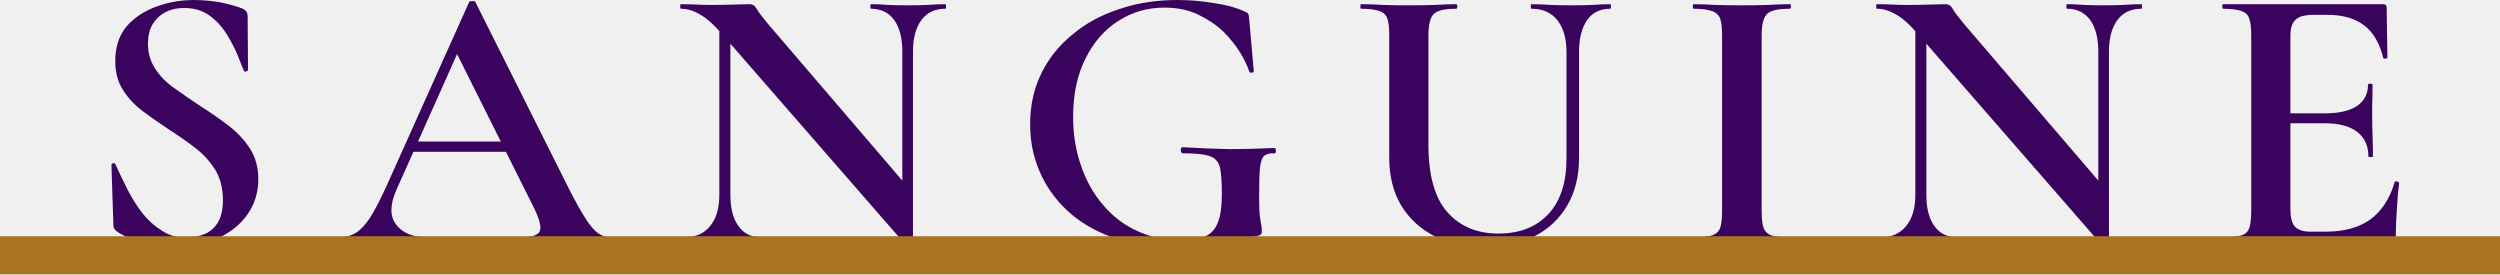
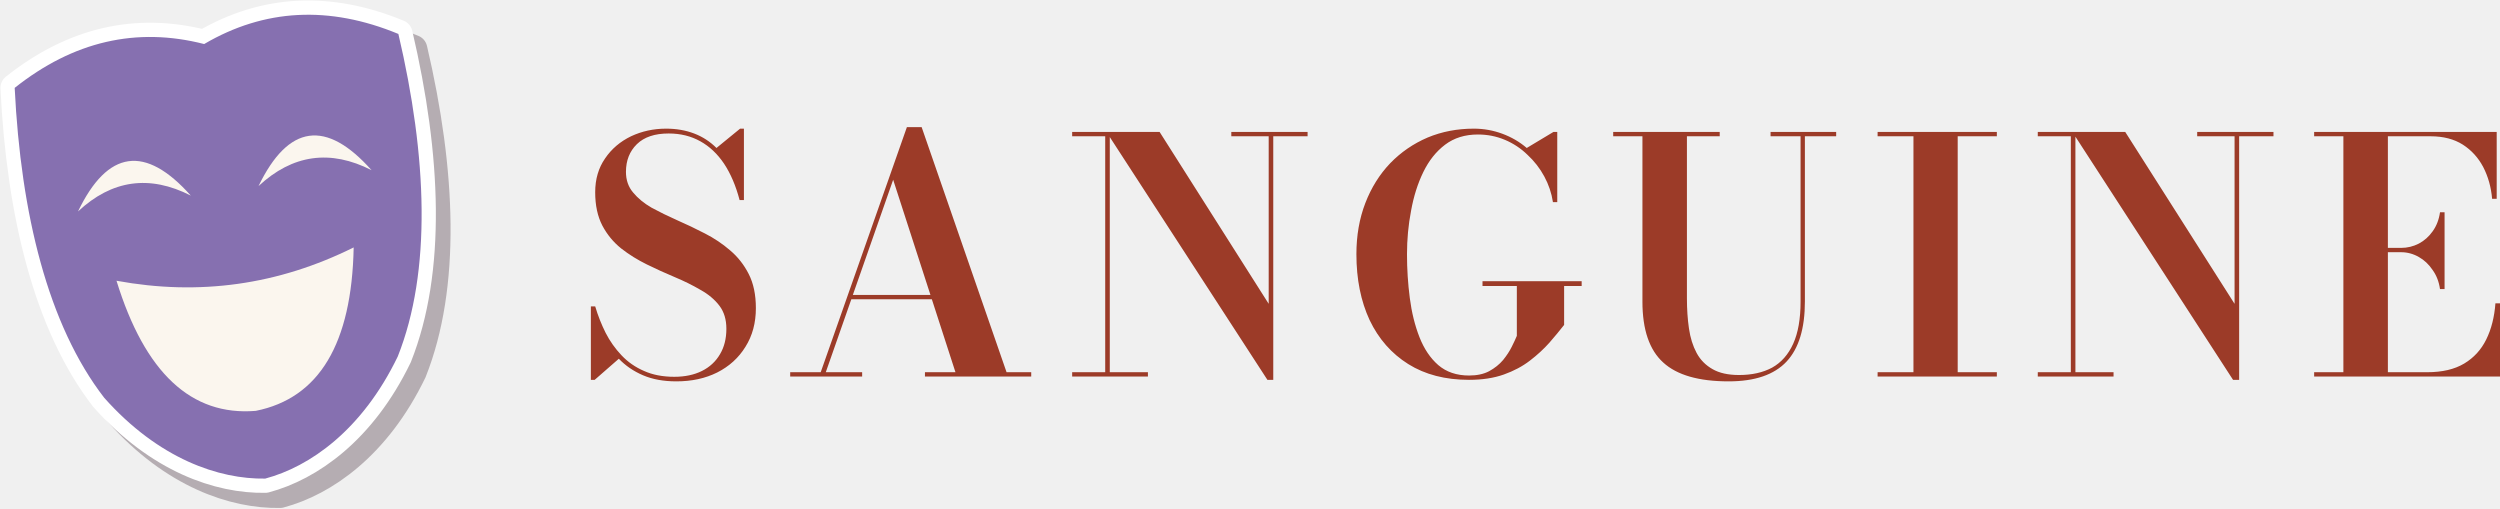
- <svg xmlns="http://www.w3.org/2000/svg" viewBox="0 0 657.2 72.1" width="657.2" height="72.1" role="img" aria-label="Sanguine">
-   <path d="M38.9 11.5Q38.9 15.3 40.9 18.2Q42.8 21.1 46 23.3Q49.2 25.6 52.7 27.9Q56.5 30.3 59.9 32.9Q63.4 35.5 65.6 38.9Q67.9 42.3 67.9 47.1Q67.9 52.3 65.1 56.3Q62.3 60.3 57.5 62.5Q52.7 64.8 46.4 64.8Q43.5 64.8 40.4 64.2Q37.3 63.7 34.7 62.8Q32.2 61.9 30.8 60.9Q30.3 60.6 30.1 60.2Q29.8 59.9 29.8 59L29.3 43.5Q29.2 43 29.8 42.9Q30.3 42.9 30.4 43.3Q31.8 46.4 33.5 49.8Q35.2 53.1 37.4 56Q39.6 58.8 42.5 60.6Q45.3 62.5 49 62.5Q51.4 62.5 53.6 61.6Q55.8 60.8 57.2 58.6Q58.6 56.4 58.6 52.6Q58.6 47.9 56.5 44.5Q54.4 41.2 51.1 38.7Q47.8 36.2 44.2 33.9Q40.7 31.6 37.5 29.2Q34.3 26.8 32.3 23.6Q30.3 20.5 30.3 16Q30.3 10.5 33.3 6.9Q36.4 3.4 41.2 1.7Q45.9 0 50.9 0Q54.3 0 57.8 0.6Q61.3 1.3 63.6 2.2Q64.5 2.6 64.8 3.1Q65.1 3.6 65.1 4.2L65.2 18.3Q65.2 18.6 64.7 18.8Q64.3 18.9 64.1 18.6Q63.5 17.2 62.5 14.6Q61.4 11.9 59.6 9Q57.8 6.1 55.1 4.1Q52.3 2.1 48.4 2.1Q45.6 2.1 43.5 3.2Q41.4 4.3 40.1 6.4Q38.9 8.4 38.9 11.5ZM106.6 39.9L108 37.2L136.4 37.2L137.1 39.9L106.6 39.9ZM160.5 62.4Q161 62.4 161 63Q161 63.6 160.5 63.6Q157.5 63.6 154.3 63.4Q151.1 63.2 148.1 63.2Q144.8 63.2 142.3 63.4Q139.8 63.6 136.8 63.6Q136.4 63.6 136.4 63Q136.4 62.4 136.8 62.4Q141.1 62.4 141.9 60.8Q142.6 59.1 140.2 54.3L119.6 13.1L124.1 5.4L104.3 49.7Q101.6 55.7 104.1 59Q106.7 62.4 112.4 62.4Q112.9 62.4 112.9 63Q112.9 63.6 112.4 63.6Q109.4 63.6 106.9 63.4Q104.4 63.2 100.6 63.2Q96.8 63.2 94.5 63.4Q92.1 63.6 88.8 63.6Q88.4 63.6 88.4 63Q88.4 62.4 88.8 62.4Q91.5 62.4 93.4 61.3Q95.4 60.1 97.3 57.2Q99.2 54.2 101.7 48.7L123.3 0.6Q123.4 0.3 124.1 0.3Q124.9 0.2 125 0.6L149.7 49.9Q152.1 54.6 153.9 57.4Q155.6 60.1 157.2 61.3Q158.8 62.4 160.5 62.4ZM189.1 51.2L189.1 3.4L192 3.6L192 51.2Q192 56.5 194.1 59.4Q196.2 62.4 200.2 62.4Q200.4 62.4 200.4 63Q200.4 63.6 200.2 63.6Q198 63.6 195.7 63.5Q193.4 63.4 190.6 63.4Q187.7 63.4 185 63.5Q182.2 63.6 179.9 63.6Q179.6 63.6 179.6 63Q179.6 62.4 179.9 62.4Q184.3 62.4 186.7 59.4Q189.1 56.5 189.1 51.2ZM240 65Q240 65.3 239.5 65.4Q239.1 65.4 238.9 65.3L190.1 9.3Q186.6 5.2 184 3.8Q181.5 2.3 179 2.3Q178.8 2.3 178.8 1.7Q178.8 1.1 179 1.1Q181 1.1 183.1 1.2Q185.1 1.3 186.9 1.3Q190.2 1.3 192.8 1.2Q195.5 1.1 197 1.1Q198.3 1.1 198.9 2.3Q199.5 3.4 201.9 6.3L239.2 49.8L240 65ZM240 13.6L240 65L237.2 62L237.2 13.6Q237.2 8.3 235.1 5.3Q232.9 2.3 229 2.3Q228.8 2.3 228.8 1.7Q228.8 1.1 229 1.1Q231.2 1.1 233.5 1.3Q235.8 1.4 238.6 1.4Q241.2 1.4 243.8 1.3Q246.3 1.1 248.5 1.1Q248.7 1.1 248.7 1.7Q248.7 2.3 248.5 2.3Q244.4 2.3 242.2 5.3Q240 8.3 240 13.6ZM307.8 64.8Q299 64.8 292.2 62.3Q285.3 59.8 280.5 55.3Q275.8 50.9 273.3 45.1Q270.8 39.3 270.8 32.7Q270.8 25.3 273.7 19.4Q276.6 13.4 281.9 9.1Q287.1 4.7 294.2 2.4Q301.2 0 309.5 0Q314.4 0 319.1 0.8Q323.9 1.5 326.9 2.9Q328 3.3 328.1 3.6Q328.3 3.8 328.4 5.2L329.6 18.7Q329.6 19 329.1 19.1Q328.6 19.2 328.4 18.8Q327.7 16.6 326 13.8Q324.2 10.9 321.5 8.2Q318.7 5.6 314.9 3.8Q311.1 2 306.1 2Q299.4 2 294 5.5Q288.6 8.9 285.4 15.3Q282.1 21.8 282.1 30.7Q282.1 37.7 284.2 43.6Q286.2 49.5 290 53.9Q293.7 58.3 298.9 60.7Q304 63.1 310.3 63.1Q314.3 63.1 316.7 62.2Q319.1 61.2 320.1 58.6Q321.2 56 321.2 51Q321.2 46.2 320.7 44Q320.1 41.7 317.9 41Q315.8 40.3 311 40.3Q310.4 40.3 310.4 39.5Q310.4 38.7 310.9 38.7Q317.8 39.1 323.3 39.2Q328.8 39.2 335 38.9Q335.4 38.9 335.4 39.6Q335.5 40.3 335 40.3Q333.2 40.2 332.3 41Q331.5 41.7 331.2 44.2Q331 46.7 331 52Q331 55.3 331.2 56.9Q331.4 58.5 331.6 59.3Q331.7 60 331.7 60.8Q331.7 61.4 331.5 61.6Q331.3 61.8 330.6 62Q325.2 63.2 319.2 64Q313.3 64.8 307.8 64.8ZM411.8 13.6Q411.8 8.4 409.4 5.3Q407 2.3 402.6 2.3Q402.4 2.3 402.4 1.7Q402.4 1.1 402.6 1.1Q405.1 1.1 407.7 1.3Q410.3 1.4 413.4 1.4Q416 1.4 418.6 1.3Q421.1 1.1 423.3 1.1Q423.5 1.1 423.5 1.7Q423.5 2.3 423.3 2.3Q419.3 2.3 417.2 5.3Q415.1 8.4 415.1 13.6L415.1 41.5Q415.1 48.7 412 54Q408.9 59.3 403.4 62.1Q397.8 65 390.4 65Q383.1 65 377.3 62.2Q371.6 59.3 368.4 54.1Q365.2 48.8 365.2 41.4L365.2 9.2Q365.2 6.3 364.7 4.9Q364.2 3.4 362.6 2.9Q361 2.3 357.8 2.3Q357.6 2.3 357.6 1.7Q357.6 1.1 357.8 1.1Q360.4 1.1 363.6 1.3Q366.7 1.4 370.3 1.4Q374 1.4 377.2 1.3Q380.4 1.1 382.8 1.1Q383.1 1.1 383.1 1.7Q383.1 2.3 382.8 2.3Q379.7 2.3 378.2 2.9Q376.6 3.5 376.1 5Q375.5 6.5 375.5 9.4L375.5 37.9Q375.5 50.2 380.5 55.8Q385.5 61.4 393.9 61.4Q402.3 61.4 407.1 56.2Q411.8 51.1 411.8 41.6L411.8 13.6ZM463.1 55.5Q463.1 58.4 463.6 59.9Q464.2 61.4 465.7 61.9Q467.3 62.4 470.5 62.4Q470.8 62.4 470.8 63Q470.8 63.6 470.5 63.6Q467.9 63.6 464.7 63.5Q461.6 63.4 457.8 63.4Q454.2 63.4 451 63.5Q447.8 63.6 445.2 63.6Q445 63.6 445 63Q445 62.4 445.2 62.4Q448.4 62.4 450 61.9Q451.6 61.4 452.2 59.9Q452.7 58.4 452.7 55.5L452.7 9.2Q452.7 6.3 452.2 4.9Q451.6 3.4 450 2.9Q448.4 2.3 445.2 2.3Q445 2.3 445 1.7Q445 1.1 445.2 1.1Q447.8 1.1 451 1.3Q454.2 1.4 457.8 1.4Q461.6 1.4 464.8 1.3Q468 1.1 470.5 1.1Q470.8 1.1 470.8 1.7Q470.8 2.3 470.5 2.3Q467.3 2.3 465.8 2.9Q464.2 3.5 463.7 5Q463.1 6.5 463.1 9.4L463.1 55.5ZM503.5 51.2L503.5 3.4L506.4 3.6L506.4 51.2Q506.4 56.5 508.5 59.4Q510.6 62.4 514.6 62.4Q514.8 62.4 514.8 63Q514.8 63.6 514.6 63.6Q512.4 63.6 510.1 63.5Q507.8 63.4 505 63.4Q502.1 63.4 499.4 63.5Q496.6 63.6 494.3 63.6Q494 63.6 494 63Q494 62.4 494.3 62.4Q498.7 62.4 501.1 59.4Q503.5 56.5 503.5 51.2ZM554.4 65Q554.4 65.3 553.9 65.4Q553.5 65.4 553.3 65.3L504.5 9.3Q501 5.2 498.4 3.8Q495.9 2.3 493.4 2.3Q493.2 2.3 493.2 1.7Q493.2 1.1 493.4 1.1Q495.4 1.1 497.5 1.2Q499.5 1.3 501.3 1.3Q504.6 1.3 507.2 1.2Q509.9 1.1 511.4 1.1Q512.7 1.1 513.3 2.3Q513.9 3.4 516.3 6.3L553.6 49.8L554.4 65ZM554.4 13.6L554.4 65L551.6 62L551.6 13.6Q551.6 8.3 549.5 5.3Q547.3 2.3 543.4 2.3Q543.2 2.3 543.2 1.7Q543.2 1.1 543.4 1.1Q545.6 1.1 547.9 1.3Q550.2 1.4 553 1.4Q555.6 1.4 558.2 1.3Q560.7 1.1 562.9 1.1Q563.1 1.1 563.1 1.7Q563.1 2.3 562.9 2.3Q558.8 2.3 556.6 5.3Q554.4 8.3 554.4 13.6ZM628.2 63.6L584.4 63.6Q584.2 63.6 584.2 63Q584.2 62.4 584.4 62.4Q587.6 62.4 589.2 61.9Q590.8 61.4 591.3 59.9Q591.8 58.4 591.8 55.5L591.8 9.2Q591.8 6.3 591.3 4.9Q590.8 3.4 589.2 2.9Q587.6 2.3 584.4 2.3Q584.2 2.3 584.2 1.7Q584.2 1.1 584.4 1.1L626.5 1.1Q627.4 1.1 627.4 2L627.6 15.1Q627.6 15.4 627.1 15.4Q626.6 15.5 626.5 15.2Q625.1 9.4 621.4 6.6Q617.8 3.9 611.8 3.9L608.3 3.9Q606.1 3.9 604.7 4.4Q603.3 5 602.7 6.2Q602.1 7.4 602.1 9.4L602.1 55.1Q602.1 57.1 602.6 58.4Q603.1 59.8 604.3 60.3Q605.4 60.9 607.3 60.9L611.4 60.9Q618.6 60.9 623.1 57.7Q627.6 54.4 629.5 47.9Q629.6 47.6 630.2 47.7Q630.7 47.9 630.7 48.1Q630.3 50.9 630.1 54.8Q629.8 58.7 629.8 62.1Q629.8 63.6 628.2 63.6ZM622.6 41.1Q622.6 37 619.7 34.7Q616.8 32.4 610.9 32.4L597.2 32.4L597.2 29.8L611.1 29.8Q616.8 29.8 619.7 27.8Q622.5 25.8 622.5 22.3Q622.5 22 623.1 22Q623.7 22 623.7 22.3Q623.7 25.5 623.6 27.3Q623.6 29.1 623.6 31.1Q623.6 33.6 623.7 35.9Q623.8 38.3 623.8 41.1Q623.8 41.3 623.2 41.3Q622.6 41.3 622.6 41.1Z" fill="#3a045e" />
-   <rect x="0" y="62.1" width="657.2" height="10" fill="#a97421" />
+ <svg xmlns="http://www.w3.org/2000/svg" viewBox="0 0 983.3 200" width="983.3" height="200" role="img" aria-label="Sanguine">
+   <g transform="rotate(-8 90.6 90.6)">
+     <path d="M14.4 23.3Q52.5 0.9 90.6 16.6Q128.7 0.9 166.8 23.3C171.3 72.7 166.8 117.5 148.9 148.9C130.9 175.8 108.5 187 90.6 189.2C72.7 187 50.2 175.8 32.3 148.9C14.4 117.5 9.9 72.7 14.4 23.3Z" transform="translate(4.9 6.7)" fill="#2a1220" stroke="#2a1220" stroke-width="11.2" stroke-linejoin="round" opacity="0.3" />
+     <path d="M14.4 23.3Q52.5 0.9 90.6 16.6Q128.7 0.9 166.8 23.3C171.3 72.7 166.8 117.5 148.9 148.9C130.9 175.8 108.5 187 90.6 189.2C72.7 187 50.2 175.8 32.3 148.9C14.4 117.5 9.9 72.7 14.4 23.3Z" fill="#ffffff" stroke="#ffffff" stroke-width="11.2" stroke-linejoin="round" />
+     <path d="M14.4 23.3Q52.5 0.9 90.6 16.6Q128.7 0.9 166.8 23.3C171.3 72.7 166.8 117.5 148.9 148.9C130.9 175.8 108.5 187 90.6 189.2C72.7 187 50.2 175.8 32.3 148.9C14.4 117.5 9.9 72.7 14.4 23.3Z" fill="#8670b0" />
+     <path d="M32.3 74.9Q54.7 41.3 77.1 74.9Q54.7 59.2 32.3 74.9ZM104 74.9Q126.5 41.3 148.9 74.9Q126.5 59.2 104 74.9ZM43.5 104Q90.6 119.7 137.7 104Q128.7 160.1 90.6 162.3Q52.5 160.1 43.5 104Z" fill="#fbf6ee" />
+   </g>
+   <path d="M266 150Q258.5 150 252.9 147.6Q247.3 145.2 243.4 141.1L233.9 149.4L232.4 149.4L232.4 120.5L234.1 120.5Q235.7 125.9 238.2 130.9Q240.7 135.8 244.5 139.8Q248.2 143.7 253.3 145.9Q258.4 148.2 265.2 148.2Q271.5 148.2 276.1 145.9Q280.7 143.6 283.2 139.3Q285.7 135.1 285.7 129.3Q285.7 123.9 283 120.3Q280.2 116.6 275.5 114Q270.9 111.3 265.4 109Q259.9 106.7 254.4 104Q248.9 101.3 244.3 97.7Q239.7 94 236.9 88.7Q234.1 83.3 234.1 75.6Q234.1 67.9 238 62.3Q241.8 56.7 248.2 53.6Q254.6 50.6 262 50.6Q268 50.6 273 52.5Q278 54.4 281.8 58.2L291.1 50.6L292.6 50.6L292.6 78.7L290.9 78.7Q288.7 70.3 284.8 64.4Q280.9 58.6 275.5 55.6Q270 52.5 263 52.5Q254.8 52.5 250.5 56.7Q246.2 60.9 246.2 67.6Q246.2 72.4 249 75.7Q251.8 79.1 256.3 81.7Q260.9 84.2 266.3 86.6Q271.8 89 277.2 91.8Q282.7 94.6 287.2 98.5Q291.7 102.3 294.5 107.8Q297.3 113.3 297.3 121.2Q297.3 129.9 293.2 136.4Q289.2 142.9 282.1 146.5Q275.1 150 266 150ZM334.2 117.7L334.2 116L373.6 116L373.6 117.7L334.2 117.7ZM362.5 50L395.9 146.4L405.6 146.4L405.6 148.1L363.8 148.1L363.8 146.4L375.8 146.4L351.3 70.7L324.8 146.4L339.1 146.4L339.1 148.1L310.8 148.1L310.8 146.4L322.8 146.4L356.7 50L362.5 50ZM436.5 51.9L436.5 146.4L451.5 146.4L451.5 148.1L421.7 148.1L421.7 146.4L434.7 146.4L434.7 53.6L421.7 53.6L421.7 51.9L436.5 51.9ZM514.3 51.9L514.3 53.6L500.8 53.6L500.8 149.4L498.5 149.4L435.2 51.9L456.1 51.9L499 119.5L499 53.6L484.3 53.6L484.3 51.9L514.3 51.9ZM583.1 110.6L622.1 110.6L622.1 112.5L615.2 112.5L615.2 127.8Q612.7 131 609.4 134.8Q606.1 138.5 601.8 141.8Q597.4 145.2 591.5 147.3Q585.6 149.4 577.8 149.4Q563.8 149.4 553.9 143.2Q544 137 538.7 125.9Q533.5 114.7 533.5 100Q533.5 89 537 79.9Q540.5 70.8 546.8 64.2Q553.1 57.7 561.5 54.1Q569.9 50.6 579.7 50.6Q585.5 50.6 590.9 52.6Q596.3 54.6 600.5 58.2L611 51.9L612.5 51.9L612.5 79.5L610.8 79.5Q610 74.2 607.4 69.4Q604.8 64.6 600.8 60.9Q596.9 57.1 591.9 55Q586.9 52.9 581.3 52.9Q573.7 52.9 568.4 56.9Q563.1 60.9 559.8 67.7Q556.5 74.5 555 82.9Q553.4 91.2 553.4 100Q553.4 108.7 554.5 117.2Q555.6 125.7 558.3 132.6Q561 139.5 565.7 143.6Q570.5 147.7 577.8 147.7Q582.5 147.7 585.7 146Q589 144.2 591.2 141.6Q593.3 139 594.6 136.4Q595.9 133.8 596.6 132.1L596.6 112.5L583.1 112.5L583.1 110.6ZM722.2 51.9L722.2 53.6L709.9 53.6L709.9 118.6Q709.9 134.5 702.7 142.2Q695.4 150 679.9 150Q662.3 150 654.2 142.6Q646 135.2 646 118.6L646 53.6L634.5 53.6L634.5 51.9L676.4 51.9L676.4 53.6L663.5 53.6L663.5 117.3Q663.5 123.7 664.3 129.2Q665.1 134.7 667.3 138.8Q669.5 142.9 673.6 145.2Q677.6 147.5 684 147.5Q691.6 147.5 697 144.6Q702.4 141.6 705.3 135.2Q708.2 128.8 708.2 118.6L708.2 53.6L696.4 53.6L696.4 51.9L722.2 51.9ZM738.5 148.1L738.5 146.4L752.6 146.4L752.6 53.6L738.5 53.6L738.5 51.9L785.4 51.9L785.4 53.6L770 53.6L770 146.4L785.4 146.4L785.4 148.1L738.5 148.1ZM816.3 51.9L816.3 146.4L831.3 146.4L831.3 148.1L801.5 148.1L801.5 146.4L814.5 146.4L814.5 53.6L801.5 53.6L801.5 51.9L816.3 51.9ZM894.2 51.9L894.2 53.6L880.7 53.6L880.7 149.4L878.3 149.4L815.1 51.9L835.9 51.9L878.9 119.5L878.9 53.6L864.2 53.6L864.2 51.9L894.2 51.9ZM910.2 148.1L910.2 146.4L921.7 146.4L921.7 53.6L910.2 53.6L910.2 51.9L982 51.9L982 78.2L980.2 78.2Q979.6 71.3 976.7 65.7Q973.8 60.2 968.7 56.9Q963.5 53.6 956 53.6L939.2 53.6L939.2 146.4L954.7 146.4Q963.5 146.4 969.2 143Q974.9 139.6 977.9 133.5Q980.9 127.4 981.5 119.3L983.3 119.3L983.3 148.1L910.2 148.1ZM959.7 113.7Q959.1 109.4 956.8 106.2Q954.6 102.9 951.4 101.1Q948.1 99.2 944.4 99.2L935.2 99.2L935.2 97.5L944.4 97.5Q948.1 97.5 951.4 95.8Q954.6 94.1 956.8 91Q959.1 87.8 959.7 83.5L961.5 83.5L961.5 113.7L959.7 113.7Z" fill="#9c3b28" />
</svg>
